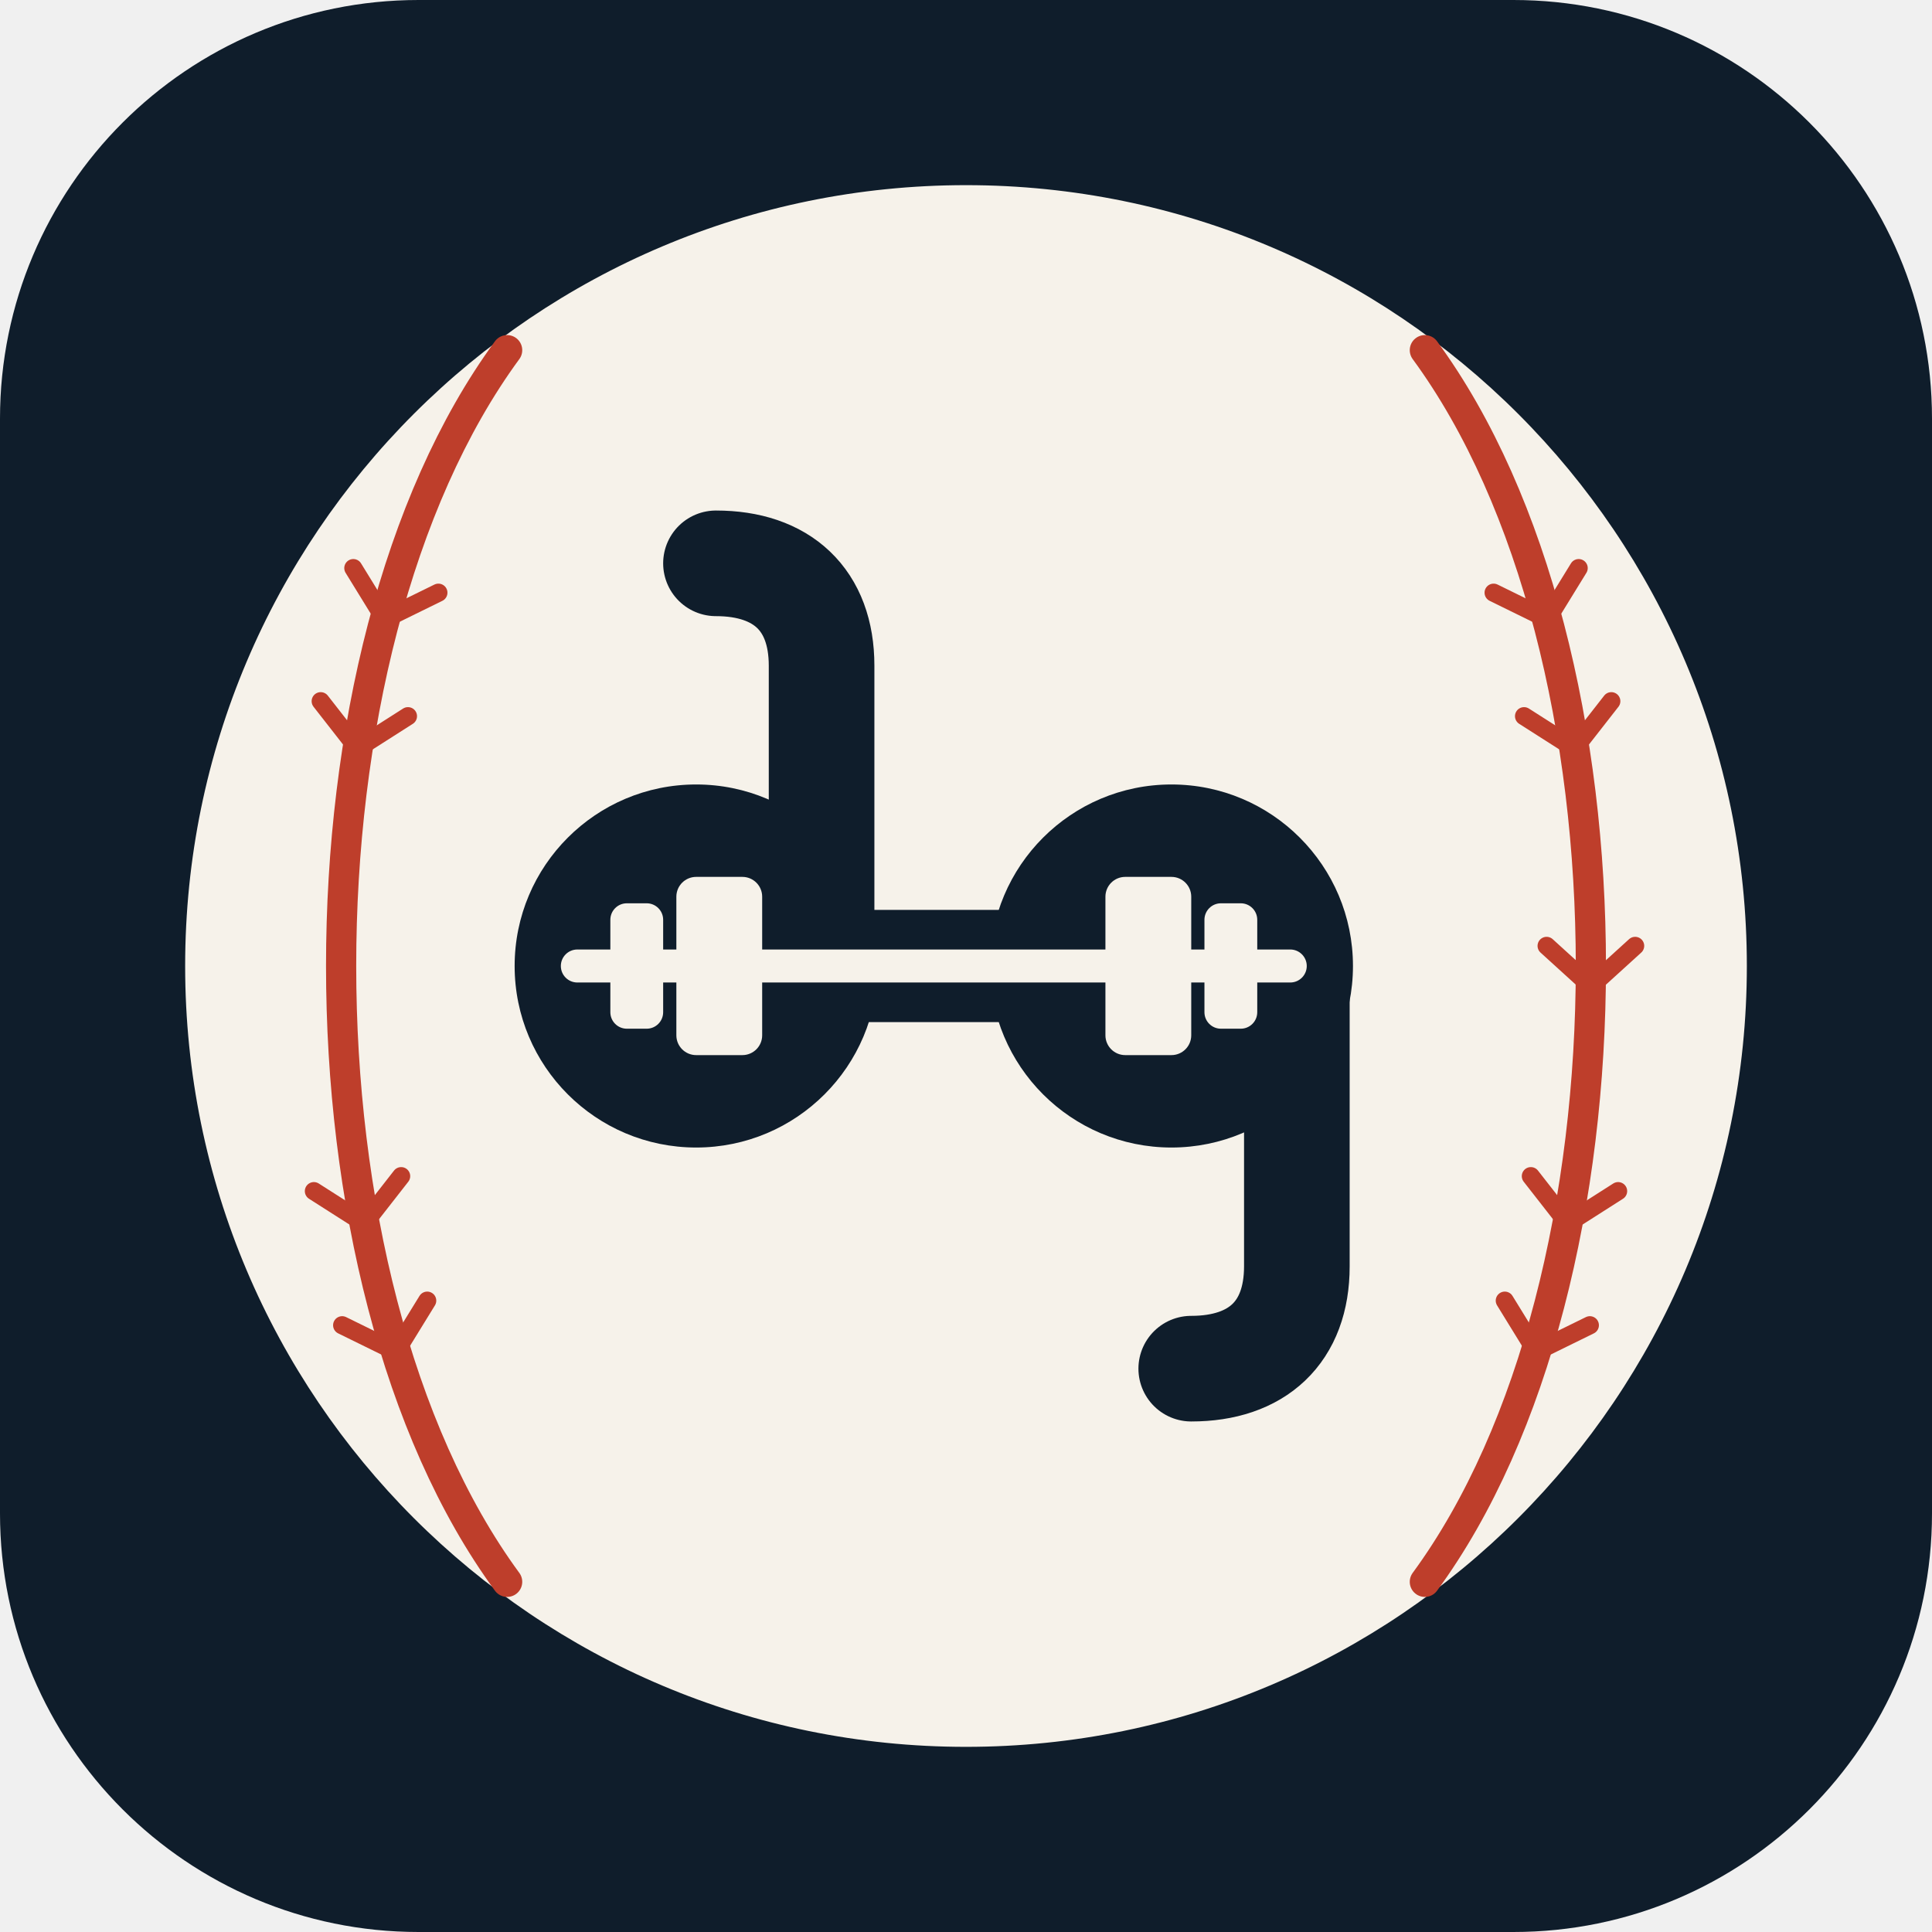
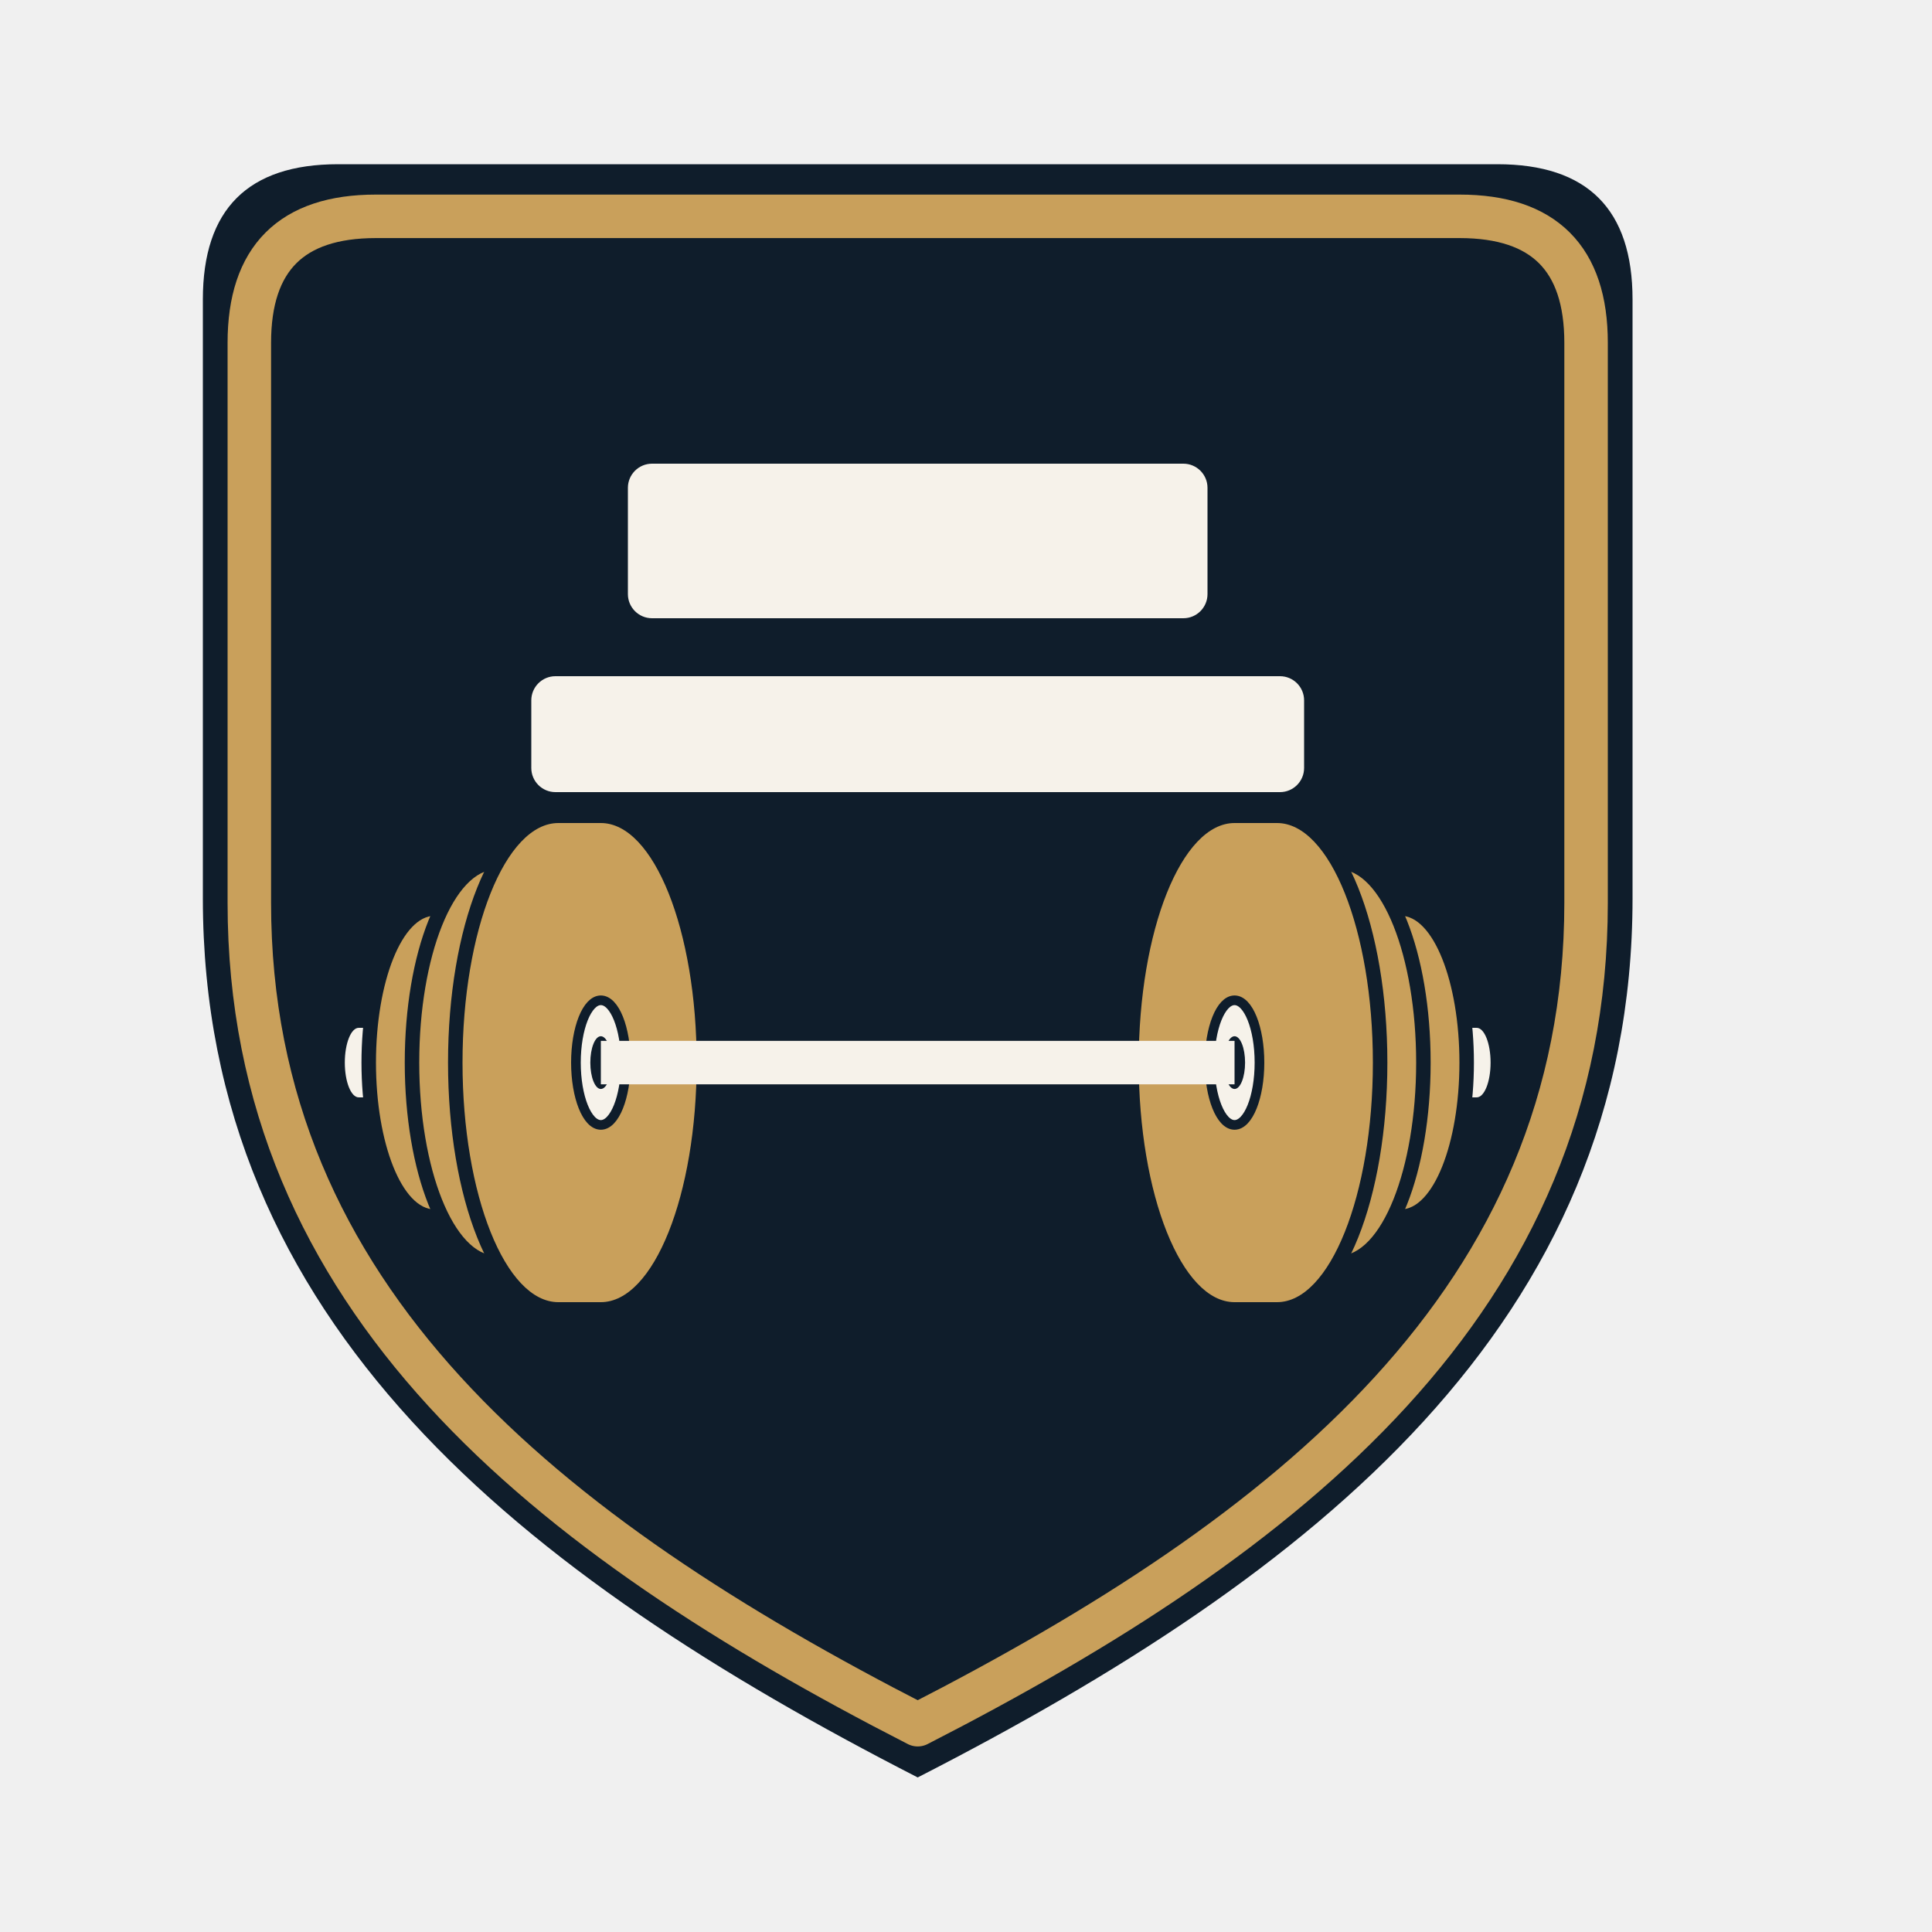
- <svg xmlns="http://www.w3.org/2000/svg" viewBox="353 119 480 480">
-   <rect x="353" y="119" width="480" height="480" rx="104" fill="#0F1D2B" />
-   <circle cx="593" cy="359" r="198" fill="#F6F2EA" stroke="#0F1D2B" stroke-width="8" />
-   <g fill="none" stroke="#BE3E2B" stroke-width="7.5" stroke-linecap="round">
-     <path d="M479 206 C424 281 424 437 479 512" />
-     <path d="M707 206 C762 281 762 437 707 512" />
-   </g>
-   <g fill="none" stroke="#BE3E2B" stroke-width="4.5" stroke-linecap="round" stroke-linejoin="round">
-     <path d="M440.782 260.142 L448.572 272.803 L461.917 266.252 M432.674 293.211 L441.824 304.928 L454.357 296.933 M430.983 414.933 L443.516 422.928 L452.666 411.211 M438.005 448.252 L451.349 454.803 L459.140 442.142" />
-     <path d="M745.218 260.142 L737.428 272.803 L724.083 266.252 M753.326 293.211 L744.176 304.928 L731.643 296.933 M759.250 354.000 L748.250 364.000 L737.250 354.000 M755.017 414.933 L742.484 422.928 L733.334 411.211 M747.995 448.252 L734.651 454.803 L726.860 442.142" />
-   </g>
-   <g transform="translate(585 359) scale(.82) translate(-593 -349)">
-     <defs>
-       <mask id="barbell-cut" maskUnits="userSpaceOnUse" x="400" y="180" width="380" height="360">
-         <rect x="400" y="180" width="380" height="360" fill="white" />
-         <g fill="black">
-           <rect x="480" y="344" width="226" height="10" rx="5" />
-           <rect x="515" y="322" width="26" height="54" rx="6" />
-           <rect x="645" y="322" width="26" height="54" rx="6" />
-           <rect x="495" y="330" width="16" height="38" rx="5" />
-           <rect x="675" y="330" width="16" height="38" rx="5" />
-         </g>
-       </mask>
-     </defs>
-     <g mask="url(#barbell-cut)">
-       <g fill="#0F1D2B">
-         <circle cx="521" cy="349" r="55" />
-         <circle cx="665" cy="349" r="55" />
-         <rect x="550" y="332" width="86" height="34" rx="10" />
-       </g>
-       <g fill="none" stroke="#0F1D2B" stroke-width="32" stroke-linecap="round" stroke-linejoin="round">
-         <path d="M559 349 V258 C559 238 547 227 527 227" />
-         <path d="M703 349 V440 C703 460 691 471 671 471" />
-       </g>
-     </g>
-   </g>
+ <svg xmlns="http://www.w3.org/2000/svg" viewBox="0 0 400 400" role="img" aria-label="The Glenn Standard shield, midnight">
+   <path d="M 42 62 Q 42 34 70 34 H 310 Q 338 34 338 62 V 186 C 338 274 272 326 190 368 C 108 326 42 274 42 186 Z" fill="#0F1D2B" />
+   <ellipse cx="81.61" cy="220" rx="4.48" ry="11.2" fill="#0F1D2B" stroke="#0F1D2B" stroke-width="6" stroke-linejoin="round" />
+   <rect x="81.61" y="208.8" width="4.4" height="22.4" rx="0" fill="#0F1D2B" stroke="#0F1D2B" stroke-width="6" stroke-linejoin="round" />
+   <ellipse cx="86" cy="220" rx="4.48" ry="11.2" fill="#0F1D2B" stroke="#0F1D2B" stroke-width="6" stroke-linejoin="round" />
+   <ellipse cx="81.61" cy="220" rx="4.48" ry="11.2" fill="#F6F2EA" />
+   <rect x="81.61" y="208.8" width="4.4" height="22.4" rx="0" fill="#F6F2EA" />
+   <ellipse cx="86" cy="220" rx="4.48" ry="11.2" fill="#F6F2EA" />
+   <ellipse cx="74.27" cy="220" rx="2.88" ry="7.2" fill="#0F1D2B" stroke="#0F1D2B" stroke-width="6" stroke-linejoin="round" />
+   <rect x="74.27" y="212.8" width="7.33" height="14.4" rx="0" fill="#0F1D2B" stroke="#0F1D2B" stroke-width="6" stroke-linejoin="round" />
+   <ellipse cx="81.61" cy="220" rx="2.88" ry="7.2" fill="#0F1D2B" stroke="#0F1D2B" stroke-width="6" stroke-linejoin="round" />
+   <ellipse cx="74.27" cy="220" rx="2.88" ry="7.2" fill="#F6F2EA" />
+   <rect x="74.27" y="212.8" width="7.33" height="14.4" rx="0" fill="#F6F2EA" />
+   <ellipse cx="81.61" cy="220" rx="2.88" ry="7.2" fill="#F6F2EA" />
+   <ellipse cx="90" cy="220" rx="12.16" ry="30.4" fill="#0F1D2B" stroke="#0F1D2B" stroke-width="6" stroke-linejoin="round" />
+   <rect x="90" y="189.6" width="8.8" height="60.8" rx="0" fill="#0F1D2B" stroke="#0F1D2B" stroke-width="6" stroke-linejoin="round" />
+   <ellipse cx="98.8" cy="220" rx="12.16" ry="30.4" fill="#0F1D2B" stroke="#0F1D2B" stroke-width="6" stroke-linejoin="round" />
+   <ellipse cx="90" cy="220" rx="12.16" ry="30.4" fill="#C9A05B" />
+   <rect x="90" y="189.6" width="8.8" height="60.8" rx="0" fill="#C9A05B" />
+   <ellipse cx="98.8" cy="220" rx="12.16" ry="30.4" fill="#C9A05B" />
+   <ellipse cx="102.8" cy="220" rx="16" ry="40" fill="#0F1D2B" stroke="#0F1D2B" stroke-width="6" stroke-linejoin="round" />
+   <rect x="102.8" y="180" width="8.8" height="80" rx="0" fill="#0F1D2B" stroke="#0F1D2B" stroke-width="6" stroke-linejoin="round" />
+   <ellipse cx="111.6" cy="220" rx="16" ry="40" fill="#0F1D2B" stroke="#0F1D2B" stroke-width="6" stroke-linejoin="round" />
+   <ellipse cx="102.8" cy="220" rx="16" ry="40" fill="#C9A05B" />
+   <rect x="102.8" y="180" width="8.8" height="80" rx="0" fill="#C9A05B" />
+   <ellipse cx="111.6" cy="220" rx="16" ry="40" fill="#C9A05B" />
+   <ellipse cx="115.6" cy="220" rx="19.84" ry="49.6" fill="#0F1D2B" stroke="#0F1D2B" stroke-width="6" stroke-linejoin="round" />
+   <rect x="115.6" y="170.4" width="8.8" height="99.2" rx="0" fill="#0F1D2B" stroke="#0F1D2B" stroke-width="6" stroke-linejoin="round" />
+   <ellipse cx="124.4" cy="220" rx="19.84" ry="49.6" fill="#0F1D2B" stroke="#0F1D2B" stroke-width="6" stroke-linejoin="round" />
+   <ellipse cx="115.6" cy="220" rx="19.84" ry="49.6" fill="#C9A05B" />
+   <rect x="115.6" y="170.4" width="8.8" height="99.2" rx="0" fill="#C9A05B" />
+   <ellipse cx="124.4" cy="220" rx="19.84" ry="49.6" fill="#C9A05B" />
+   <ellipse cx="124.4" cy="220" rx="5.16" ry="12.9" fill="#F6F2EA" stroke="#0F1D2B" stroke-width="2" stroke-linejoin="round" />
+   <ellipse cx="124.4" cy="220" rx="2.18" ry="5.46" fill="#0F1D2B" />
+   <ellipse cx="298.39" cy="220" rx="4.48" ry="11.2" fill="#0F1D2B" stroke="#0F1D2B" stroke-width="6" stroke-linejoin="round" />
+   <rect x="294" y="208.8" width="4.4" height="22.4" rx="0" fill="#0F1D2B" stroke="#0F1D2B" stroke-width="6" stroke-linejoin="round" />
+   <ellipse cx="294" cy="220" rx="4.48" ry="11.2" fill="#0F1D2B" stroke="#0F1D2B" stroke-width="6" stroke-linejoin="round" />
+   <ellipse cx="298.39" cy="220" rx="4.48" ry="11.2" fill="#F6F2EA" />
+   <rect x="294" y="208.8" width="4.4" height="22.4" rx="0" fill="#F6F2EA" />
+   <ellipse cx="294" cy="220" rx="4.48" ry="11.2" fill="#F6F2EA" />
+   <ellipse cx="305.73" cy="220" rx="2.88" ry="7.2" fill="#0F1D2B" stroke="#0F1D2B" stroke-width="6" stroke-linejoin="round" />
+   <rect x="298.39" y="212.8" width="7.33" height="14.4" rx="0" fill="#0F1D2B" stroke="#0F1D2B" stroke-width="6" stroke-linejoin="round" />
+   <ellipse cx="298.39" cy="220" rx="2.88" ry="7.2" fill="#0F1D2B" stroke="#0F1D2B" stroke-width="6" stroke-linejoin="round" />
+   <ellipse cx="305.73" cy="220" rx="2.88" ry="7.2" fill="#F6F2EA" />
+   <rect x="298.39" y="212.8" width="7.33" height="14.4" rx="0" fill="#F6F2EA" />
+   <ellipse cx="298.39" cy="220" rx="2.88" ry="7.2" fill="#F6F2EA" />
+   <ellipse cx="290" cy="220" rx="12.16" ry="30.4" fill="#0F1D2B" stroke="#0F1D2B" stroke-width="6" stroke-linejoin="round" />
+   <rect x="281.2" y="189.6" width="8.8" height="60.8" rx="0" fill="#0F1D2B" stroke="#0F1D2B" stroke-width="6" stroke-linejoin="round" />
+   <ellipse cx="281.2" cy="220" rx="12.16" ry="30.4" fill="#0F1D2B" stroke="#0F1D2B" stroke-width="6" stroke-linejoin="round" />
+   <ellipse cx="290" cy="220" rx="12.16" ry="30.4" fill="#C9A05B" />
+   <rect x="281.2" y="189.6" width="8.8" height="60.8" rx="0" fill="#C9A05B" />
+   <ellipse cx="281.2" cy="220" rx="12.16" ry="30.4" fill="#C9A05B" />
+   <ellipse cx="277.2" cy="220" rx="16" ry="40" fill="#0F1D2B" stroke="#0F1D2B" stroke-width="6" stroke-linejoin="round" />
+   <rect x="268.4" y="180" width="8.8" height="80" rx="0" fill="#0F1D2B" stroke="#0F1D2B" stroke-width="6" stroke-linejoin="round" />
+   <ellipse cx="268.4" cy="220" rx="16" ry="40" fill="#0F1D2B" stroke="#0F1D2B" stroke-width="6" stroke-linejoin="round" />
+   <ellipse cx="277.2" cy="220" rx="16" ry="40" fill="#C9A05B" />
+   <rect x="268.4" y="180" width="8.8" height="80" rx="0" fill="#C9A05B" />
+   <ellipse cx="268.4" cy="220" rx="16" ry="40" fill="#C9A05B" />
+   <ellipse cx="264.4" cy="220" rx="19.84" ry="49.6" fill="#0F1D2B" stroke="#0F1D2B" stroke-width="6" stroke-linejoin="round" />
+   <rect x="255.6" y="170.4" width="8.8" height="99.2" rx="0" fill="#0F1D2B" stroke="#0F1D2B" stroke-width="6" stroke-linejoin="round" />
+   <ellipse cx="255.6" cy="220" rx="19.84" ry="49.6" fill="#0F1D2B" stroke="#0F1D2B" stroke-width="6" stroke-linejoin="round" />
+   <ellipse cx="264.4" cy="220" rx="19.84" ry="49.6" fill="#C9A05B" />
+   <rect x="255.6" y="170.4" width="8.8" height="99.2" rx="0" fill="#C9A05B" />
+   <ellipse cx="255.6" cy="220" rx="19.84" ry="49.6" fill="#C9A05B" />
+   <ellipse cx="255.6" cy="220" rx="5.16" ry="12.9" fill="#F6F2EA" stroke="#0F1D2B" stroke-width="2" stroke-linejoin="round" />
+   <ellipse cx="255.6" cy="220" rx="2.18" ry="5.46" fill="#0F1D2B" />
+   <rect x="124.4" y="215.5" width="131.2" height="9" rx="0" fill="#F6F2EA" />
+   <rect x="130" y="96" width="120" height="32" rx="5" fill="#F6F2EA" />
+   <rect x="110" y="140" width="160" height="24" rx="5" fill="#F6F2EA" />
+   <path d="M 42 62 Q 42 34 70 34 H 310 Q 338 34 338 62 V 186 C 338 274 272 326 190 368 C 108 326 42 274 42 186 Z" transform="translate(190 200) scale(0.935) translate(-190 -200)" fill="none" stroke="#C9A05B" stroke-width="9.63" stroke-linejoin="round" />
</svg>
